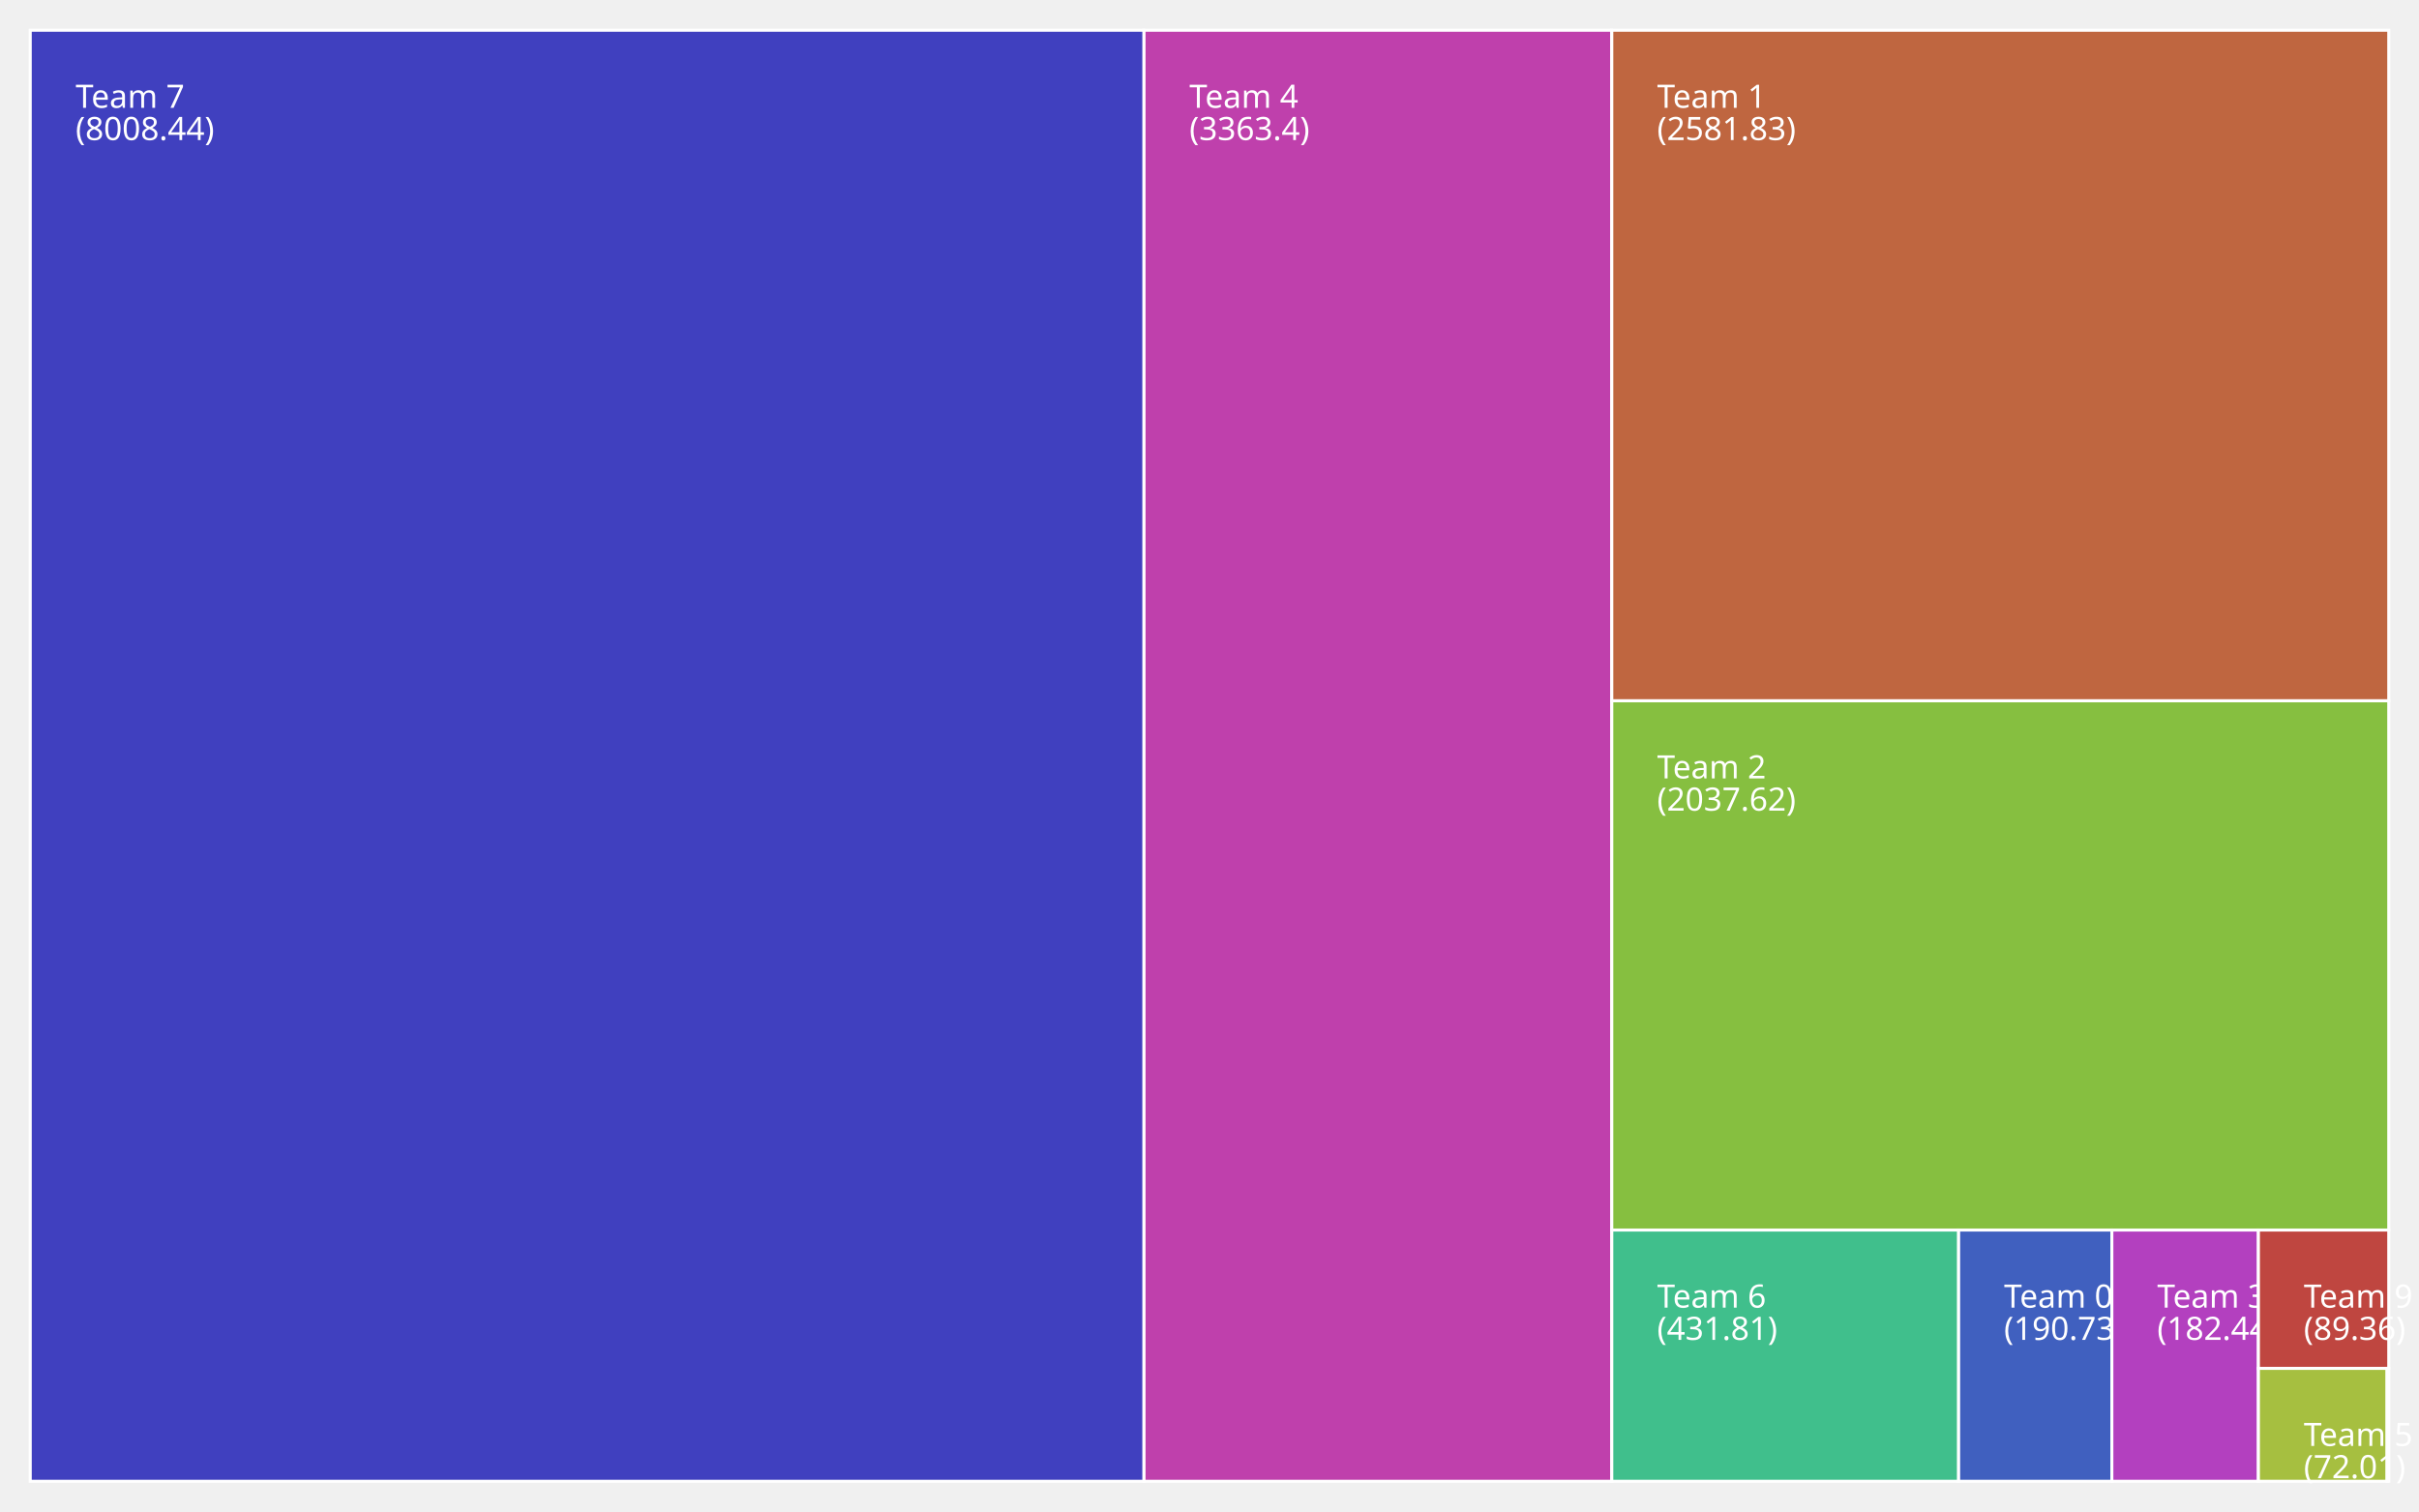
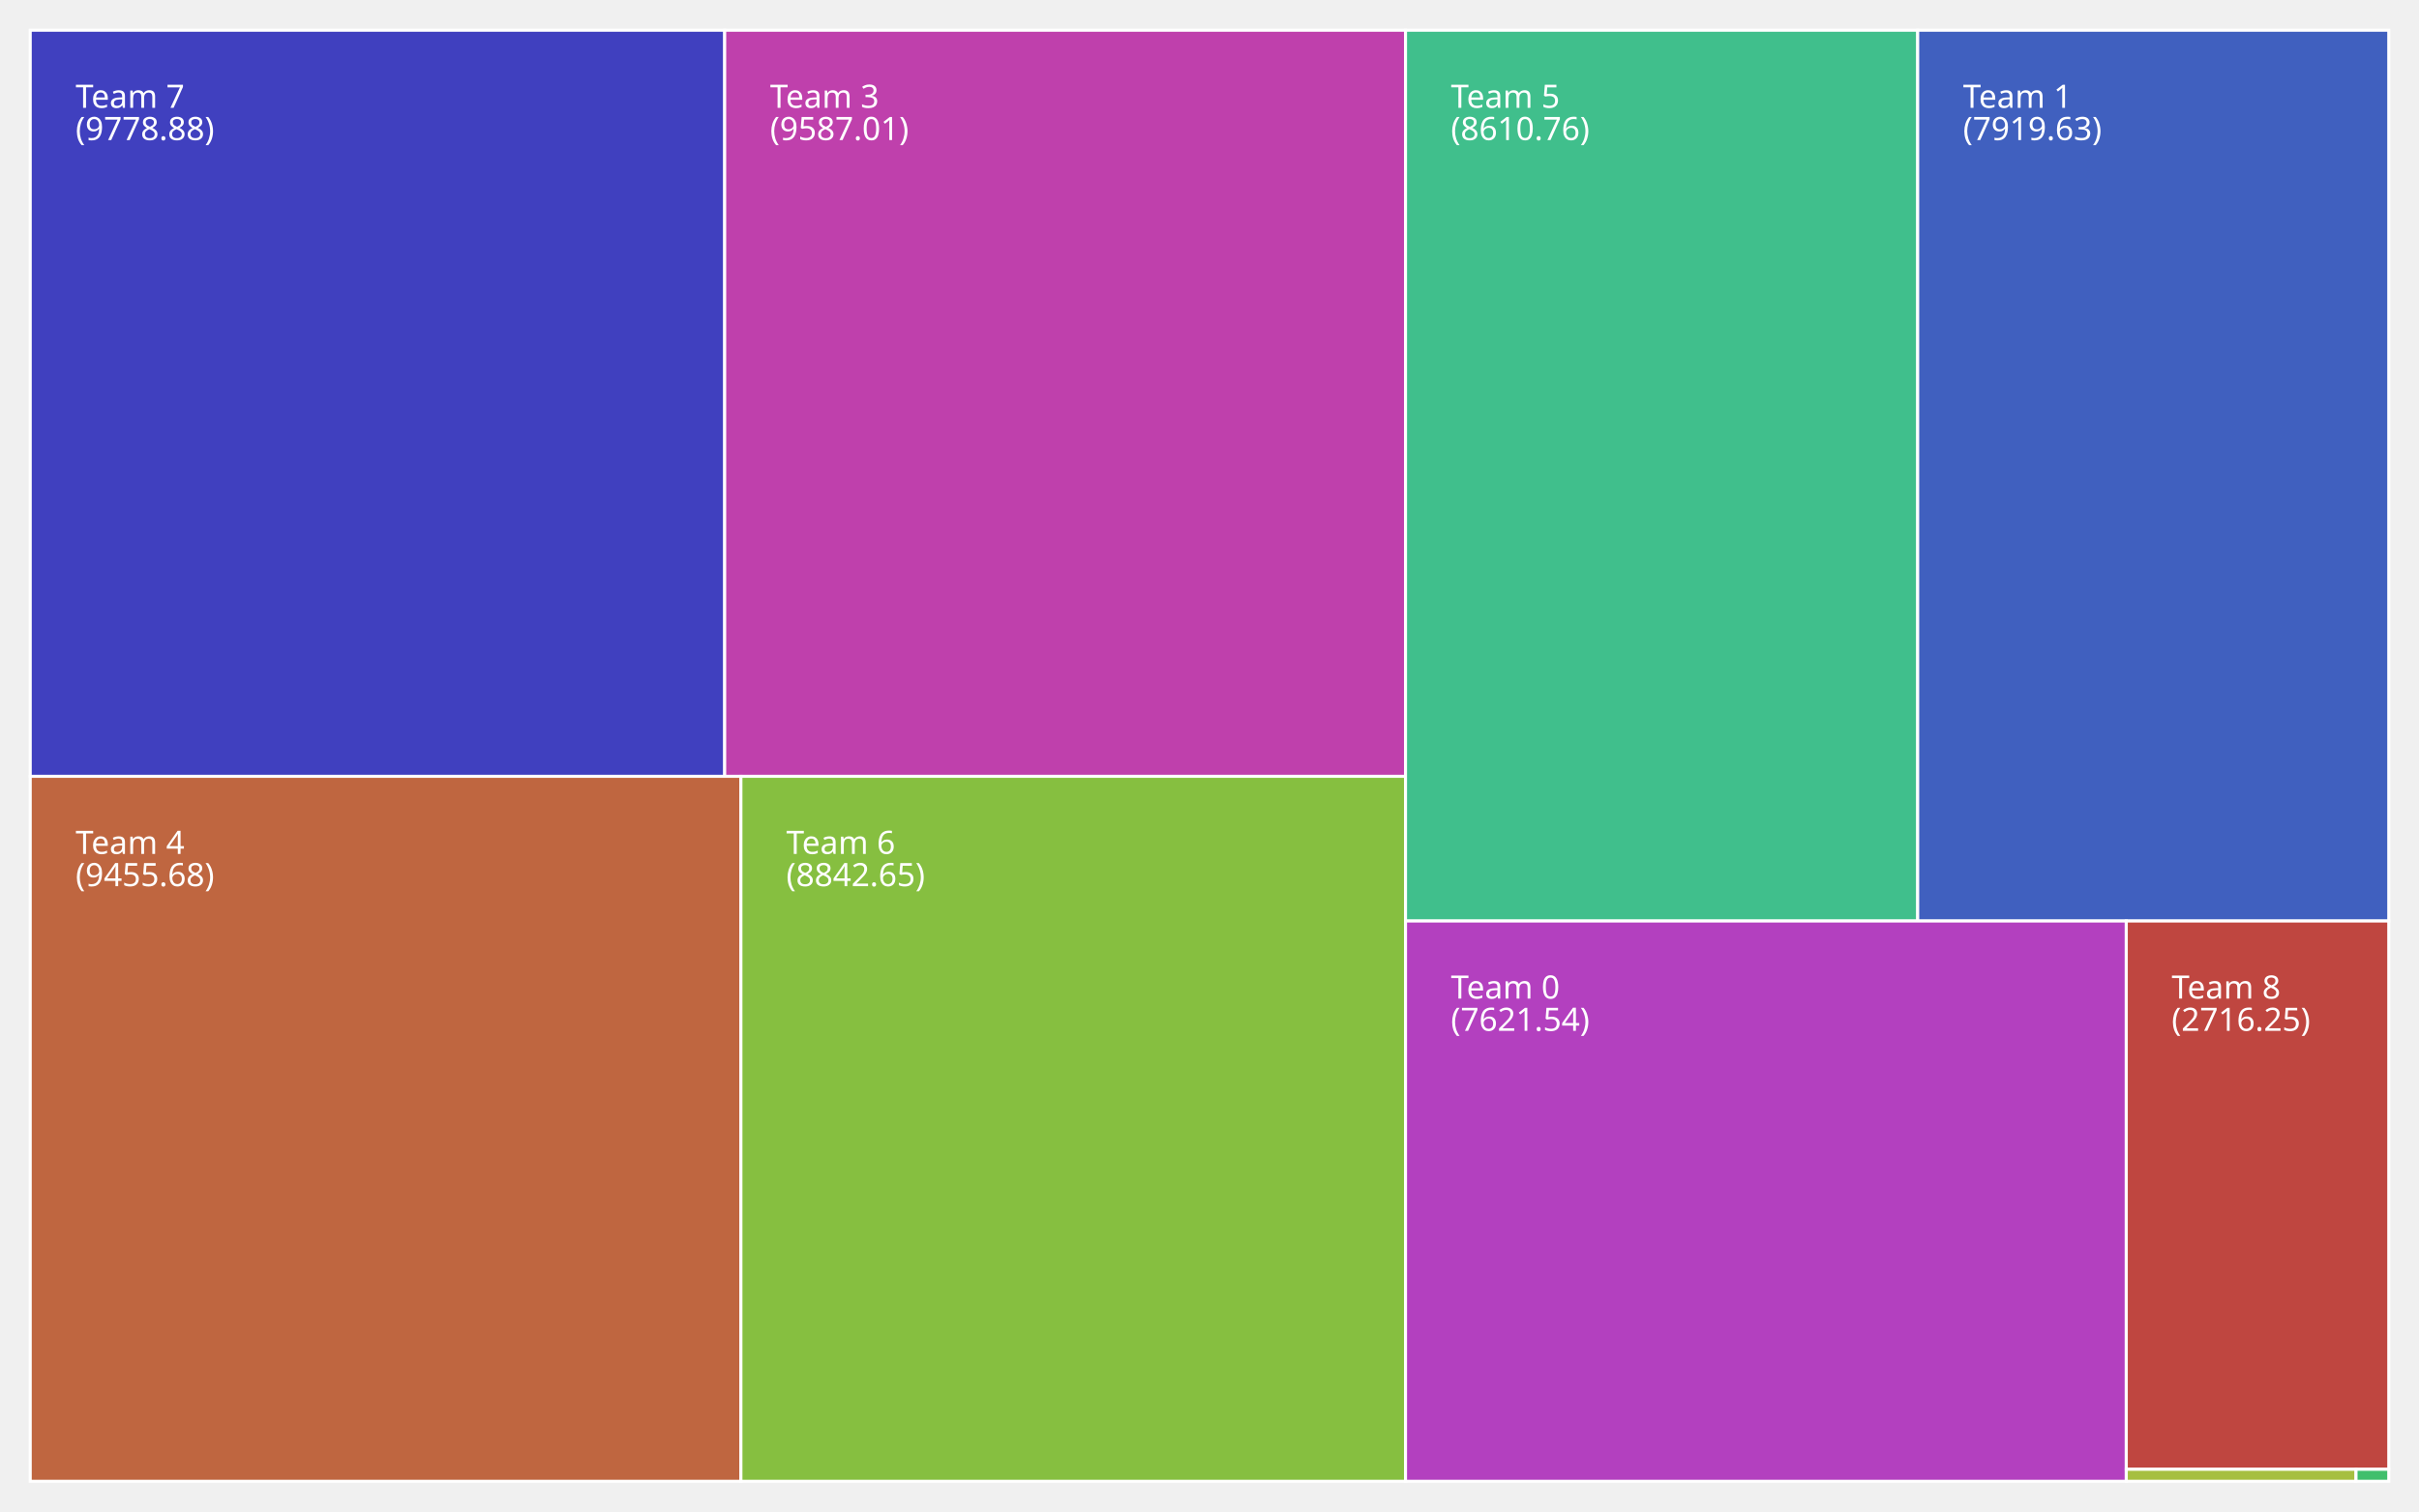
- <svg xmlns="http://www.w3.org/2000/svg" varsion="1.1" width="800" height="500">
-   <style>text { font-size: 8pt; font-family: sans-serif }  .axislegend { font-size: 12pt; font-weight: bold } .hovercircle {z-index:0; cursor:pointer; } .value {z-index: 1; background-color: #fff; opacity: 0.7; } </style>
-   <rect x="10" y="10" width="368.344" height="480" fill="#4040BF" stroke="#fff" stroke-width="1" />
+ <svg xmlns="http://www.w3.org/2000/svg" version="1.1" viewBox="0 0 800 500">
+   <style>text { font-size: 8pt; font-family: sans-serif }  .axislegend { font-size: 12pt; font-weight: bold } .hovercircle {z-index:0; cursor:pointer; } .value {z-index: 1; background-color: #fff; opacity: 1; } </style>
+   <rect x="10" y="10" width="229.667" height="246.803" fill="#4040BF" stroke="#fff" stroke-width="1" />
  <text x="25" y="25" text-anchor="start" fill="#fff">
    <tspan x="25" dy="1em">Team 7</tspan>
-     <tspan x="25" dy="1em">(8008.44)</tspan>
+     <tspan x="25" dy="1em">(9778.88)</tspan>
  </text>
-   <rect x="378.344" y="10" width="154.698" height="480" fill="#BF40AC" stroke="#fff" stroke-width="1" />
-   <text x="393.344" y="25" text-anchor="start" fill="#fff">
-     <tspan x="393.344" dy="1em">Team 4</tspan>
-     <tspan x="393.344" dy="1em">(3363.4)</tspan>
+   <rect x="239.667" y="10" width="225.16" height="246.803" fill="#BF40AC" stroke="#fff" stroke-width="1" />
+   <text x="254.667" y="25" text-anchor="start" fill="#fff">
+     <tspan x="254.667" dy="1em">Team 3</tspan>
+     <tspan x="254.667" dy="1em">(9587.01)</tspan>
  </text>
-   <rect x="533.041" y="10" width="256.959" height="221.825" fill="#BF6640" stroke="#fff" stroke-width="1" />
-   <text x="548.041" y="25" text-anchor="start" fill="#fff">
-     <tspan x="548.041" dy="1em">Team 1</tspan>
-     <tspan x="548.041" dy="1em">(2581.83)</tspan>
+   <rect x="10" y="256.803" width="235.032" height="233.197" fill="#BF6640" stroke="#fff" stroke-width="1" />
+   <text x="25" y="271.803" text-anchor="start" fill="#fff">
+     <tspan x="25" dy="1em">Team 4</tspan>
+     <tspan x="25" dy="1em">(9455.68)</tspan>
  </text>
-   <rect x="533.041" y="231.825" width="256.959" height="175.068" fill="#86BF40" stroke="#fff" stroke-width="1" />
-   <text x="548.041" y="246.825" text-anchor="start" fill="#fff">
-     <tspan x="548.041" dy="1em">Team 2</tspan>
-     <tspan x="548.041" dy="1em">(2037.62)</tspan>
+   <rect x="245.032" y="256.803" width="219.795" height="233.197" fill="#86BF40" stroke="#fff" stroke-width="1" />
+   <text x="260.032" y="271.803" text-anchor="start" fill="#fff">
+     <tspan x="260.032" dy="1em">Team 6</tspan>
+     <tspan x="260.032" dy="1em">(8842.65)</tspan>
  </text>
-   <rect x="533.041" y="406.893" width="114.711" height="83.107" fill="#40BF8C" stroke="#fff" stroke-width="1" />
-   <text x="548.041" y="421.893" text-anchor="start" fill="#fff">
-     <tspan x="548.041" dy="1em">Team 6</tspan>
-     <tspan x="548.041" dy="1em">(431.81)</tspan>
+   <rect x="464.827" y="10" width="169.384" height="294.664" fill="#40BF8C" stroke="#fff" stroke-width="1" />
+   <text x="479.827" y="25" text-anchor="start" fill="#fff">
+     <tspan x="479.827" dy="1em">Team 5</tspan>
+     <tspan x="479.827" dy="1em">(8610.76)</tspan>
  </text>
-   <rect x="647.752" y="406.893" width="50.668" height="83.107" fill="#4060BF" stroke="#fff" stroke-width="1" />
-   <text x="662.752" y="421.893" text-anchor="start" fill="#fff">
-     <tspan x="662.752" dy="1em">Team 0</tspan>
-     <tspan x="662.752" dy="1em">(190.73)</tspan>
+   <rect x="634.211" y="10" width="155.789" height="294.664" fill="#4060BF" stroke="#fff" stroke-width="1" />
+   <text x="649.211" y="25" text-anchor="start" fill="#fff">
+     <tspan x="649.211" dy="1em">Team 1</tspan>
+     <tspan x="649.211" dy="1em">(7919.63)</tspan>
  </text>
-   <rect x="698.42" y="406.893" width="48.465" height="83.107" fill="#B340BF" stroke="#fff" stroke-width="1" />
-   <text x="713.42" y="421.893" text-anchor="start" fill="#fff">
-     <tspan x="713.42" dy="1em">Team 3</tspan>
-     <tspan x="713.42" dy="1em">(182.44)</tspan>
+   <rect x="464.827" y="304.664" width="238.364" height="185.336" fill="#B340BF" stroke="#fff" stroke-width="1" />
+   <text x="479.827" y="319.664" text-anchor="start" fill="#fff">
+     <tspan x="479.827" dy="1em">Team 0</tspan>
+     <tspan x="479.827" dy="1em">(7621.54)</tspan>
  </text>
-   <rect x="746.885" y="406.893" width="43.115" height="45.757" fill="#BF4640" stroke="#fff" stroke-width="1" />
-   <text x="761.885" y="421.893" text-anchor="start" fill="#fff">
-     <tspan x="761.885" dy="1em">Team 9</tspan>
-     <tspan x="761.885" dy="1em">(89.36)</tspan>
+   <rect x="703.191" y="304.664" width="86.809" height="181.37" fill="#BF4640" stroke="#fff" stroke-width="1" />
+   <text x="718.191" y="319.664" text-anchor="start" fill="#fff">
+     <tspan x="718.191" dy="1em">Team 8</tspan>
+     <tspan x="718.191" dy="1em">(2716.25)</tspan>
  </text>
-   <rect x="746.885" y="452.651" width="42.565" height="37.349" fill="#A6BF40" stroke="#fff" stroke-width="1" />
-   <text x="761.885" y="467.651" text-anchor="start" fill="#fff">
-     <tspan x="761.885" dy="1em">Team 5</tspan>
-     <tspan x="761.885" dy="1em">(72.01)</tspan>
+   <rect x="703.191" y="486.034" width="75.98" height="3.966" fill="#A6BF40" stroke="#fff" stroke-width="1" />
+   <text x="718.191" y="501.034" text-anchor="start" fill="#fff">
+     <tspan x="718.191" dy="1em">Team 9</tspan>
+     <tspan x="718.191" dy="1em">(51.99)</tspan>
  </text>
-   <rect x="789.45" y="452.651" width="0.55" height="37.349" fill="#40BF6C" stroke="#fff" stroke-width="1" />
-   <text x="804.45" y="467.651" text-anchor="start" fill="#fff">
-     <tspan x="804.45" dy="1em">Team 8</tspan>
-     <tspan x="804.45" dy="1em">(0.93)</tspan>
+   <rect x="779.171" y="486.034" width="10.829" height="3.966" fill="#40BF6C" stroke="#fff" stroke-width="1" />
+   <text x="794.171" y="501.034" text-anchor="start" fill="#fff">
+     <tspan x="794.171" dy="1em">Team 2</tspan>
+     <tspan x="794.171" dy="1em">(7.41)</tspan>
  </text>
</svg>
